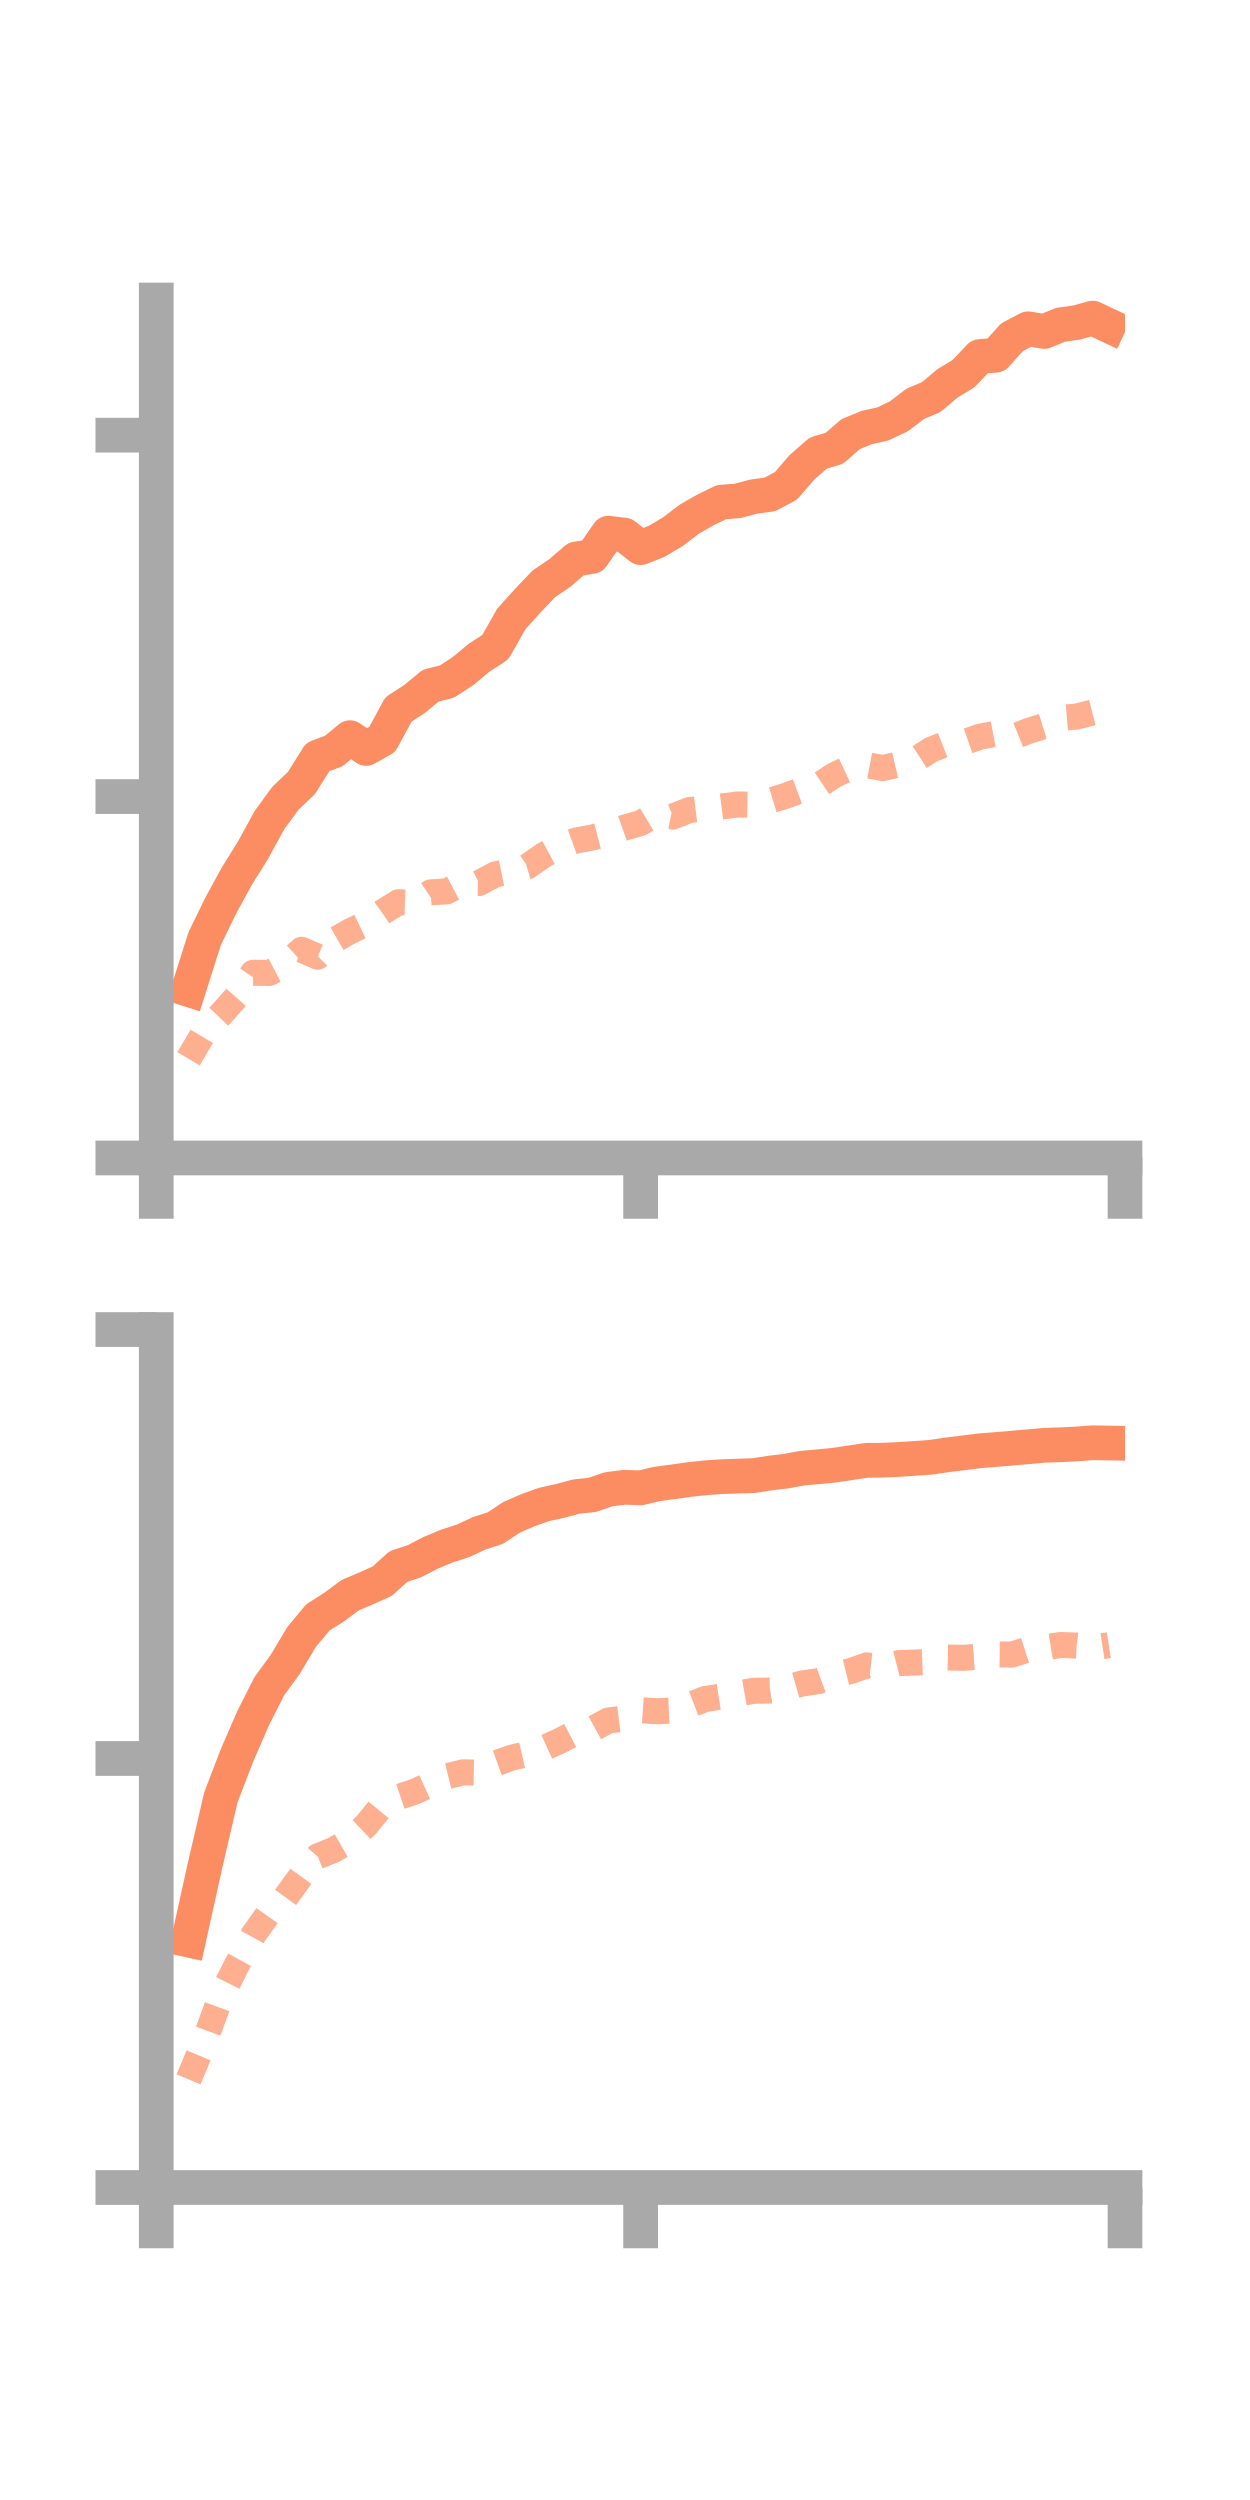
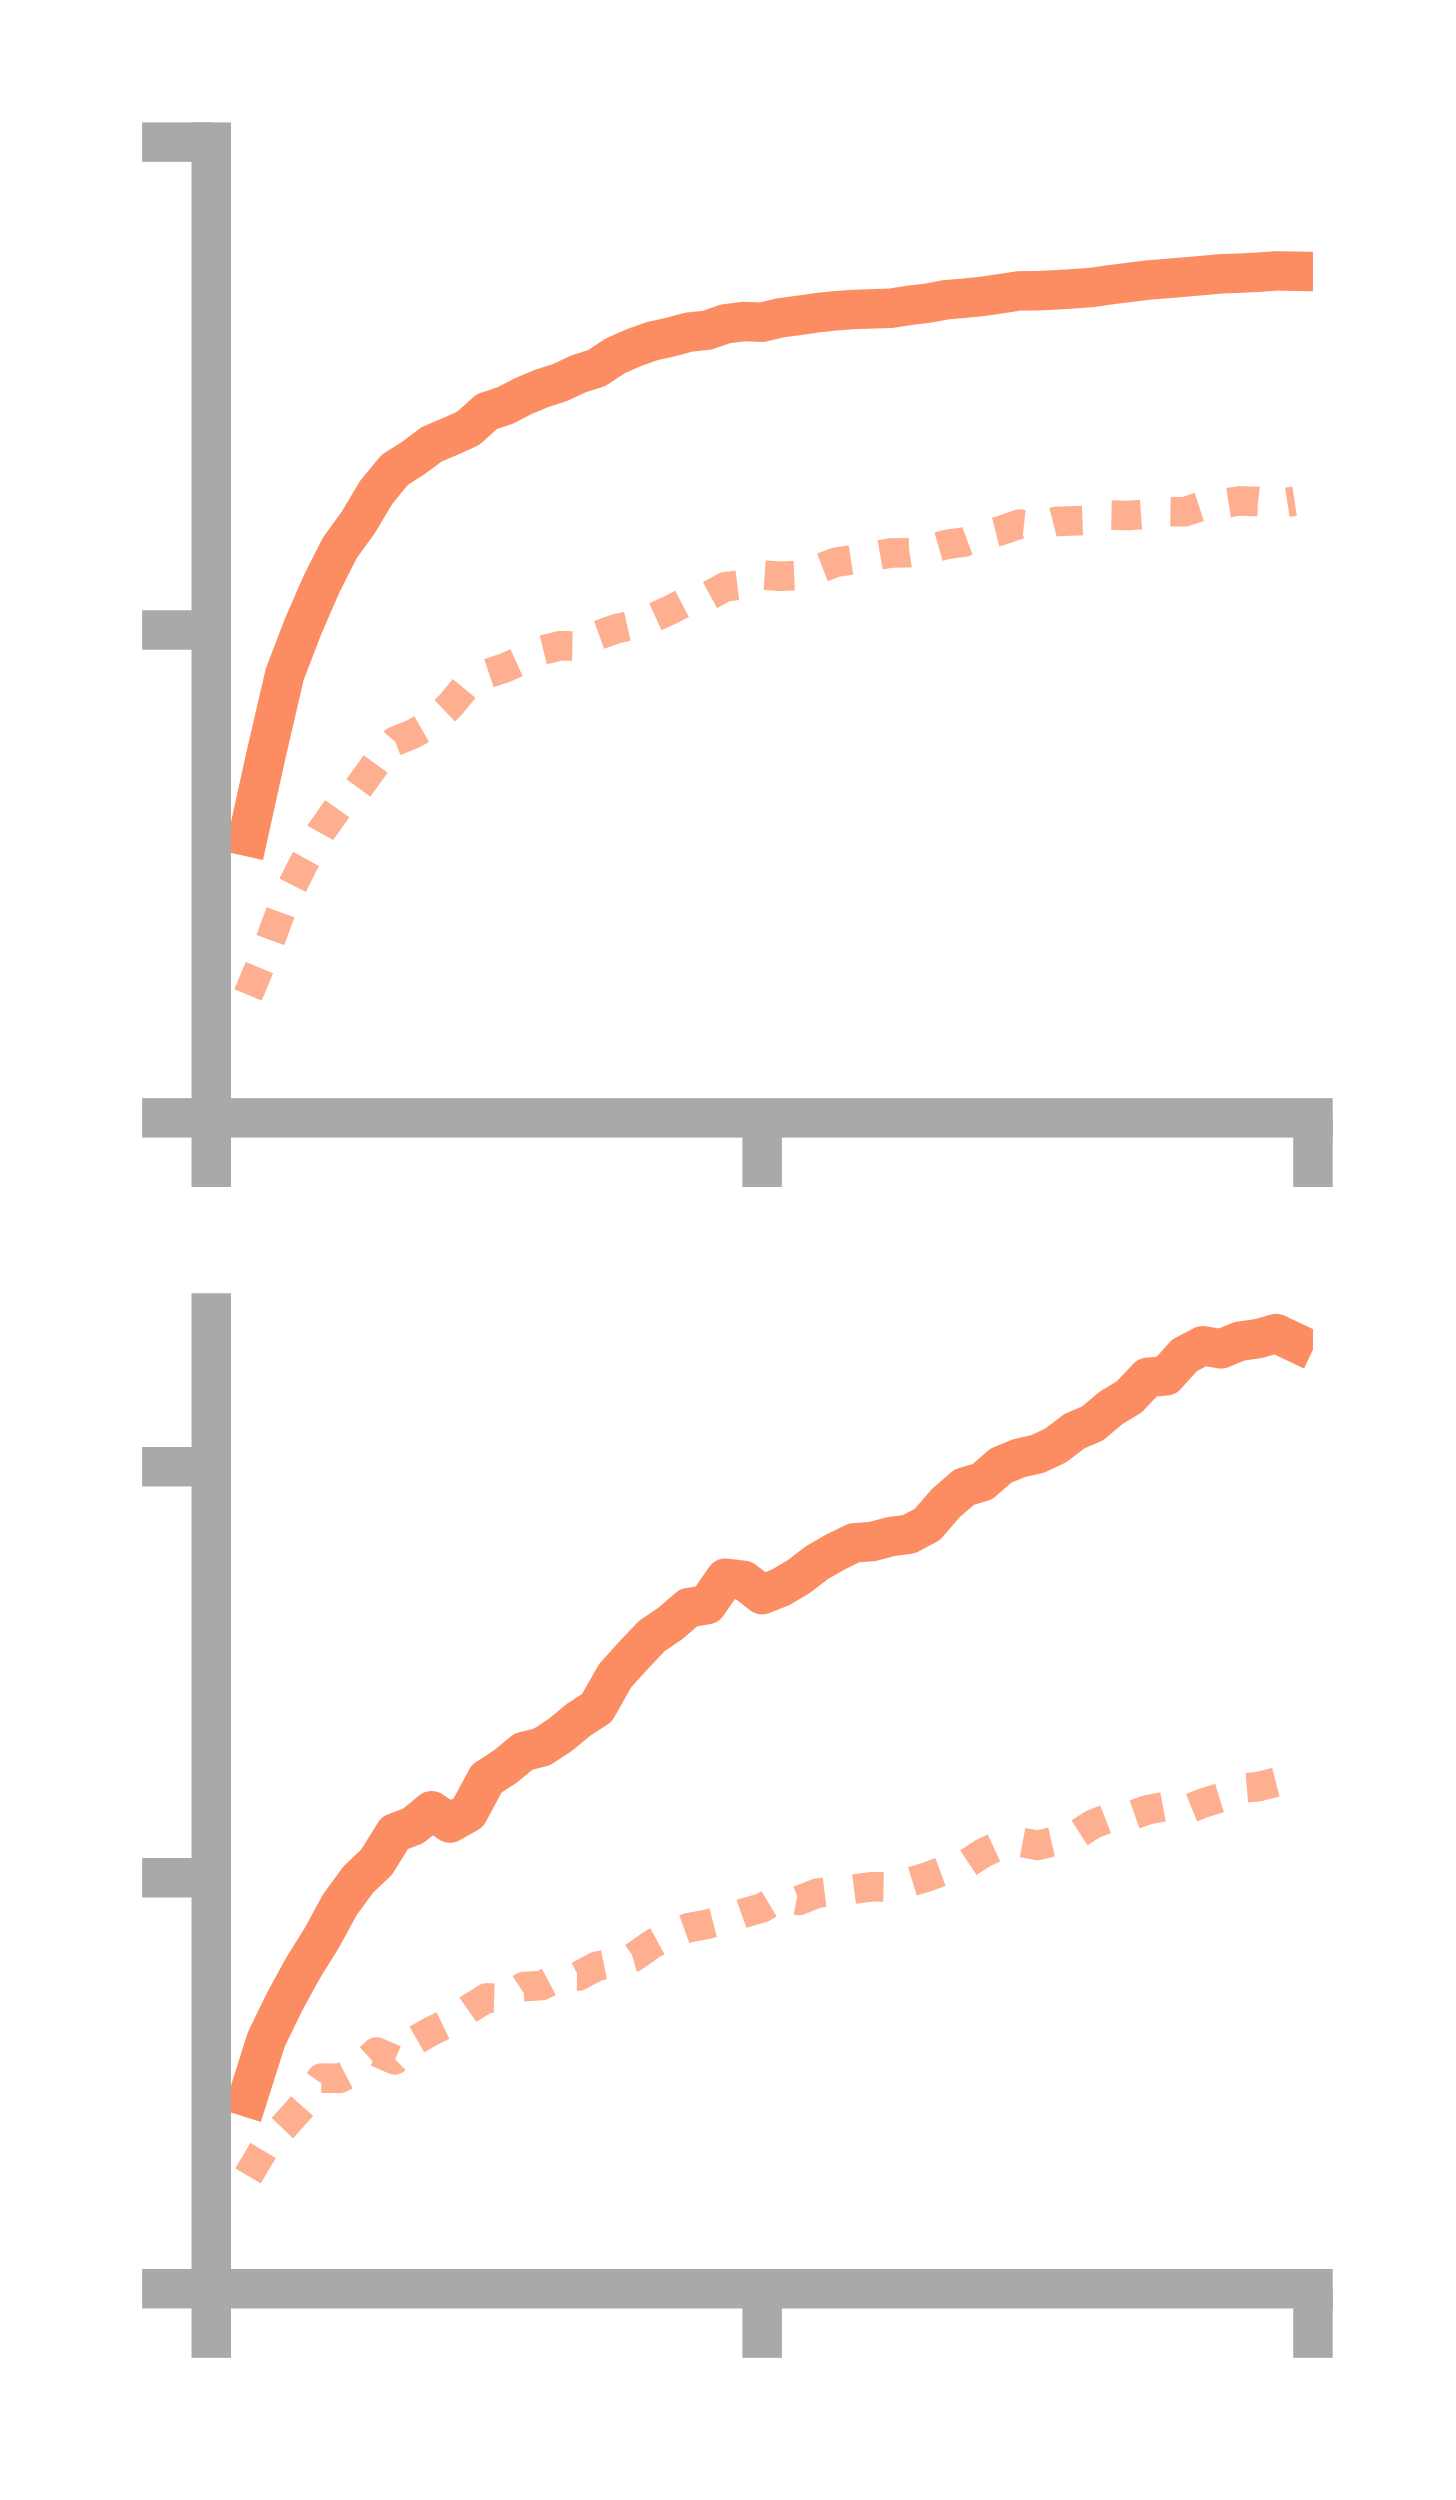
- <svg xmlns="http://www.w3.org/2000/svg" xmlns:xlink="http://www.w3.org/1999/xlink" height="144pt" version="1.1" viewBox="0 0 72 144" width="72pt">
+ <svg xmlns="http://www.w3.org/2000/svg" xmlns:xlink="http://www.w3.org/1999/xlink" height="126.62pt" version="1.1" viewBox="0 0 73.7 126.62" width="73.7pt">
  <defs>
-     <style type="text/css">
- *{stroke-linecap:butt;stroke-linejoin:round;}
-   </style>
+     <style type="text/css">*{stroke-linecap:butt;stroke-linejoin:round;}</style>
  </defs>
  <g id="figure_1">
    <g id="patch_1">
-       <path d="M 0 144  L 72 144  L 72 0  L 0 0  z " style="fill:none;" />
+       <path d="M 0 126.62  L 73.7 126.62  L 73.7 0  L 0 0  z " style="fill:none;" />
    </g>
    <g id="axes_1">
      <g id="patch_2">
-         <path d="M 9 66.698  L 64.8 66.698  L 64.8 17.28  L 9 17.28  z " style="fill:none;" />
+         <path d="M 10.7 56.618  L 66.5 56.618  L 66.5 7.2  L 10.7 7.2  z " style="fill:none;" />
      </g>
      <g id="matplotlib.axis_1">
        <g id="xtick_1">
          <g id="line2d_1">
            <defs>
-               <path d="M 0 0  L 0 3.5  " id="mbf93118562" style="stroke:#a9a9a9;stroke-width:2;" />
+               <path d="M 0 0  L 0 3.5  " id="mc6dec30187" style="stroke:#a9a9a9;stroke-width:2;" />
            </defs>
            <g>
-               <use style="fill:#a9a9a9;stroke:#a9a9a9;stroke-width:2;" x="9" xlink:href="#mbf93118562" y="66.698" />
+               <use style="fill:#a9a9a9;stroke:#a9a9a9;stroke-width:2;" x="10.7" xlink:href="#mc6dec30187" y="56.618" />
            </g>
          </g>
        </g>
        <g id="xtick_2">
          <g id="line2d_2">
            <g>
-               <use style="fill:#a9a9a9;stroke:#a9a9a9;stroke-width:2;" x="36.9" xlink:href="#mbf93118562" y="66.698" />
+               <use style="fill:#a9a9a9;stroke:#a9a9a9;stroke-width:2;" x="38.6" xlink:href="#mc6dec30187" y="56.618" />
            </g>
          </g>
        </g>
        <g id="xtick_3">
          <g id="line2d_3">
            <g>
-               <use style="fill:#a9a9a9;stroke:#a9a9a9;stroke-width:2;" x="64.8" xlink:href="#mbf93118562" y="66.698" />
+               <use style="fill:#a9a9a9;stroke:#a9a9a9;stroke-width:2;" x="66.5" xlink:href="#mc6dec30187" y="56.618" />
            </g>
          </g>
        </g>
      </g>
      <g id="matplotlib.axis_2">
        <g id="ytick_1">
          <g id="line2d_4">
            <defs>
-               <path d="M 0 0  L -3.5 0  " id="md8f468a871" style="stroke:#a9a9a9;stroke-width:2;" />
+               <path d="M 0 0  L -3.5 0  " id="m323f75ec4d" style="stroke:#a9a9a9;stroke-width:2;" />
            </defs>
            <g>
-               <use style="fill:#a9a9a9;stroke:#a9a9a9;stroke-width:2;" x="9" xlink:href="#md8f468a871" y="66.698" />
+               <use style="fill:#a9a9a9;stroke:#a9a9a9;stroke-width:2;" x="10.7" xlink:href="#m323f75ec4d" y="56.618" />
            </g>
          </g>
        </g>
        <g id="ytick_2">
          <g id="line2d_5">
            <g>
-               <use style="fill:#a9a9a9;stroke:#a9a9a9;stroke-width:2;" x="9" xlink:href="#md8f468a871" y="45.881" />
+               <use style="fill:#a9a9a9;stroke:#a9a9a9;stroke-width:2;" x="10.7" xlink:href="#m323f75ec4d" y="31.909" />
            </g>
          </g>
        </g>
        <g id="ytick_3">
          <g id="line2d_6">
            <g>
-               <use style="fill:#a9a9a9;stroke:#a9a9a9;stroke-width:2;" x="9" xlink:href="#md8f468a871" y="25.064" />
+               <use style="fill:#a9a9a9;stroke:#a9a9a9;stroke-width:2;" x="10.7" xlink:href="#m323f75ec4d" y="7.2" />
            </g>
          </g>
        </g>
      </g>
      <g id="line2d_7">
-         <path clip-path="url(#p385c51aed7)" d="M 10.86 56.997  L 11.79 54.061  L 12.72 52.152  L 13.65 50.451  L 14.58 48.959  L 15.51 47.256  L 16.44 45.979  L 17.37 45.094  L 18.3 43.605  L 19.23 43.255  L 20.16 42.489  L 21.09 43.112  L 22.02 42.587  L 22.95 40.862  L 23.88 40.26  L 24.81 39.492  L 25.74 39.261  L 26.67 38.654  L 27.6 37.882  L 28.53 37.278  L 29.46 35.641  L 30.39 34.611  L 31.32 33.631  L 32.25 33.003  L 33.18 32.2  L 34.11 32.05  L 35.04 30.711  L 35.97 30.823  L 36.9 31.544  L 37.83 31.177  L 38.76 30.626  L 39.69 29.912  L 40.62 29.38  L 41.55 28.924  L 42.48 28.854  L 43.41 28.604  L 44.34 28.48  L 45.27 27.987  L 46.2 26.91  L 47.13 26.1  L 48.06 25.822  L 48.99 25.009  L 49.92 24.627  L 50.85 24.419  L 51.78 23.98  L 52.71 23.265  L 53.64 22.87  L 54.57 22.083  L 55.5 21.521  L 56.43 20.537  L 57.36 20.461  L 58.29 19.425  L 59.22 18.938  L 60.15 19.093  L 61.08 18.709  L 62.01 18.578  L 62.94 18.321  L 63.87 18.76  " style="fill:none;stroke:#fc8d62;stroke-linecap:square;stroke-width:2;" />
+         <path clip-path="url(#p329094a69f)" d="M 12.56 42.365  L 13.49 38.158  L 14.42 34.154  L 15.35 31.73  L 16.28 29.589  L 17.21 27.749  L 18.14 26.47  L 19.07 24.911  L 20 23.79  L 20.93 23.199  L 21.86 22.504  L 22.79 22.112  L 23.72 21.689  L 24.65 20.85  L 25.58 20.541  L 26.51 20.059  L 27.44 19.671  L 28.37 19.371  L 29.3 18.936  L 30.23 18.638  L 31.16 18.02  L 32.09 17.612  L 33.02 17.278  L 33.95 17.074  L 34.88 16.823  L 35.81 16.725  L 36.74 16.403  L 37.67 16.285  L 38.6 16.318  L 39.53 16.096  L 40.46 15.973  L 41.39 15.839  L 42.32 15.739  L 43.25 15.674  L 44.18 15.642  L 45.11 15.614  L 46.04 15.468  L 46.97 15.358  L 47.9 15.183  L 48.83 15.105  L 49.76 15.012  L 50.69 14.873  L 51.62 14.733  L 52.55 14.725  L 53.48 14.682  L 54.41 14.622  L 55.34 14.553  L 56.27 14.415  L 57.2 14.302  L 58.13 14.183  L 59.06 14.111  L 59.99 14.033  L 60.92 13.951  L 61.85 13.866  L 62.78 13.836  L 63.71 13.79  L 64.64 13.72  L 65.57 13.737  " style="fill:none;stroke:#fc8d62;stroke-linecap:square;stroke-width:2;" />
      </g>
      <g id="line2d_8">
-         <path clip-path="url(#p385c51aed7)" d="M 10.86 60.985  L 11.79 59.413  L 12.72 58.434  L 13.65 57.387  L 14.58 56.03  L 15.51 56.043  L 16.44 55.558  L 17.37 54.706  L 18.3 55.106  L 19.23 54.178  L 20.16 53.645  L 21.09 53.201  L 22.02 52.548  L 22.95 51.969  L 23.88 52.008  L 24.81 51.399  L 25.74 51.341  L 26.67 50.851  L 27.6 50.86  L 28.53 50.365  L 29.46 50.174  L 30.39 49.903  L 31.32 49.253  L 32.25 48.747  L 33.18 48.412  L 34.11 48.242  L 35.04 48.001  L 35.97 47.674  L 36.9 47.408  L 37.83 46.852  L 38.76 47.032  L 39.69 46.665  L 40.62 46.547  L 41.55 46.456  L 42.48 46.338  L 43.41 46.354  L 44.34 46.119  L 45.27 45.835  L 46.2 45.492  L 47.13 45.26  L 48.06 44.646  L 48.99 44.216  L 49.92 44.067  L 50.85 44.242  L 51.78 44.024  L 52.71 43.777  L 53.64 43.179  L 54.57 42.814  L 55.5 42.765  L 56.43 42.438  L 57.36 42.262  L 58.29 42.482  L 59.22 42.106  L 60.15 41.82  L 61.08 41.352  L 62.01 41.274  L 62.94 41.037  L 63.87 40.917  " style="fill:none;stroke:#fc8d62;stroke-dasharray:1.5,1.5;stroke-dashoffset:0;stroke-opacity:0.7;stroke-width:1.5;" />
+         <path clip-path="url(#p329094a69f)" d="M 12.56 50.391  L 13.49 48.163  L 14.42 45.631  L 15.35 43.781  L 16.28 42.088  L 17.21 40.775  L 18.14 39.921  L 19.07 38.638  L 20 37.543  L 20.93 37.168  L 21.86 36.634  L 22.79 35.744  L 23.72 34.612  L 24.65 34.131  L 25.58 33.822  L 26.51 33.4  L 27.44 32.933  L 28.37 32.706  L 29.3 32.725  L 30.23 32.197  L 31.16 31.861  L 32.09 31.645  L 33.02 31.312  L 33.95 30.892  L 34.88 30.403  L 35.81 30.222  L 36.74 29.717  L 37.67 29.605  L 38.6 29.123  L 39.53 29.187  L 40.46 29.147  L 41.39 28.842  L 42.32 28.481  L 43.25 28.336  L 44.18 28.173  L 45.11 28.008  L 46.04 27.994  L 46.97 27.852  L 47.9 27.585  L 48.83 27.453  L 49.76 27.11  L 50.69 26.876  L 51.62 26.547  L 52.55 26.651  L 53.48 26.413  L 54.41 26.38  L 55.34 26.342  L 56.27 26.091  L 57.2 26.108  L 58.13 26.041  L 59.06 25.908  L 59.99 25.922  L 60.92 25.62  L 61.85 25.519  L 62.78 25.37  L 63.71 25.403  L 64.64 25.525  L 65.57 25.383  " style="fill:none;stroke:#fc8d62;stroke-dasharray:1.5,1.5;stroke-dashoffset:0;stroke-opacity:0.7;stroke-width:1.5;" />
      </g>
      <g id="patch_3">
-         <path d="M 9 66.698  L 9 17.28  " style="fill:none;stroke:#a9a9a9;stroke-linecap:square;stroke-linejoin:miter;stroke-width:2;" />
+         <path d="M 10.7 56.618  L 10.7 7.2  " style="fill:none;stroke:#a9a9a9;stroke-linecap:square;stroke-linejoin:miter;stroke-width:2;" />
      </g>
      <g id="patch_4">
-         <path d="M 64.8 66.698  L 64.8 17.28  " style="fill:none;" />
+         <path d="M 66.5 56.618  L 66.5 7.2  " style="fill:none;" />
      </g>
      <g id="patch_5">
-         <path d="M 9 66.698  L 64.8 66.698  " style="fill:none;stroke:#a9a9a9;stroke-linecap:square;stroke-linejoin:miter;stroke-width:2;" />
+         <path d="M 10.7 56.618  L 66.5 56.618  " style="fill:none;stroke:#a9a9a9;stroke-linecap:square;stroke-linejoin:miter;stroke-width:2;" />
      </g>
      <g id="patch_6">
-         <path d="M 9 17.28  L 64.8 17.28  " style="fill:none;" />
+         <path d="M 10.7 7.2  L 66.5 7.2  " style="fill:none;" />
      </g>
    </g>
    <g id="axes_2">
      <g id="patch_7">
-         <path d="M 9 126  L 64.8 126  L 64.8 76.582  L 9 76.582  z " style="fill:none;" />
+         <path d="M 10.7 115.92  L 66.5 115.92  L 66.5 66.502  L 10.7 66.502  z " style="fill:none;" />
      </g>
      <g id="matplotlib.axis_3">
        <g id="xtick_4">
          <g id="line2d_9">
            <g>
-               <use style="fill:#a9a9a9;stroke:#a9a9a9;stroke-width:2;" x="9" xlink:href="#mbf93118562" y="126" />
+               <use style="fill:#a9a9a9;stroke:#a9a9a9;stroke-width:2;" x="10.7" xlink:href="#mc6dec30187" y="115.92" />
            </g>
          </g>
        </g>
        <g id="xtick_5">
          <g id="line2d_10">
            <g>
-               <use style="fill:#a9a9a9;stroke:#a9a9a9;stroke-width:2;" x="36.9" xlink:href="#mbf93118562" y="126" />
+               <use style="fill:#a9a9a9;stroke:#a9a9a9;stroke-width:2;" x="38.6" xlink:href="#mc6dec30187" y="115.92" />
            </g>
          </g>
        </g>
        <g id="xtick_6">
          <g id="line2d_11">
            <g>
-               <use style="fill:#a9a9a9;stroke:#a9a9a9;stroke-width:2;" x="64.8" xlink:href="#mbf93118562" y="126" />
+               <use style="fill:#a9a9a9;stroke:#a9a9a9;stroke-width:2;" x="66.5" xlink:href="#mc6dec30187" y="115.92" />
            </g>
          </g>
        </g>
      </g>
      <g id="matplotlib.axis_4">
        <g id="ytick_4">
          <g id="line2d_12">
            <g>
-               <use style="fill:#a9a9a9;stroke:#a9a9a9;stroke-width:2;" x="9" xlink:href="#md8f468a871" y="126" />
+               <use style="fill:#a9a9a9;stroke:#a9a9a9;stroke-width:2;" x="10.7" xlink:href="#m323f75ec4d" y="115.92" />
            </g>
          </g>
        </g>
        <g id="ytick_5">
          <g id="line2d_13">
            <g>
-               <use style="fill:#a9a9a9;stroke:#a9a9a9;stroke-width:2;" x="9" xlink:href="#md8f468a871" y="101.291" />
+               <use style="fill:#a9a9a9;stroke:#a9a9a9;stroke-width:2;" x="10.7" xlink:href="#m323f75ec4d" y="95.103" />
            </g>
          </g>
        </g>
        <g id="ytick_6">
          <g id="line2d_14">
            <g>
-               <use style="fill:#a9a9a9;stroke:#a9a9a9;stroke-width:2;" x="9" xlink:href="#md8f468a871" y="76.582" />
+               <use style="fill:#a9a9a9;stroke:#a9a9a9;stroke-width:2;" x="10.7" xlink:href="#m323f75ec4d" y="74.286" />
            </g>
          </g>
        </g>
      </g>
      <g id="line2d_15">
-         <path clip-path="url(#pbf6e304568)" d="M 10.86 111.747  L 11.79 107.54  L 12.72 103.536  L 13.65 101.111  L 14.58 98.971  L 15.51 97.13  L 16.44 95.852  L 17.37 94.292  L 18.3 93.172  L 19.23 92.58  L 20.16 91.886  L 21.09 91.494  L 22.02 91.071  L 22.95 90.232  L 23.88 89.923  L 24.81 89.441  L 25.74 89.053  L 26.67 88.753  L 27.6 88.318  L 28.53 88.019  L 29.46 87.401  L 30.39 86.994  L 31.32 86.66  L 32.25 86.455  L 33.18 86.205  L 34.11 86.106  L 35.04 85.785  L 35.97 85.667  L 36.9 85.7  L 37.83 85.478  L 38.76 85.355  L 39.69 85.221  L 40.62 85.121  L 41.55 85.056  L 42.48 85.024  L 43.41 84.995  L 44.34 84.85  L 45.27 84.74  L 46.2 84.565  L 47.13 84.486  L 48.06 84.394  L 48.99 84.255  L 49.92 84.114  L 50.85 84.107  L 51.78 84.064  L 52.71 84.003  L 53.64 83.935  L 54.57 83.797  L 55.5 83.684  L 56.43 83.565  L 57.36 83.493  L 58.29 83.414  L 59.22 83.333  L 60.15 83.248  L 61.08 83.218  L 62.01 83.172  L 62.94 83.102  L 63.87 83.118  " style="fill:none;stroke:#fc8d62;stroke-linecap:square;stroke-width:2;" />
+         <path clip-path="url(#p7b13f82d74)" d="M 12.56 106.219  L 13.49 103.283  L 14.42 101.374  L 15.35 99.672  L 16.28 98.18  L 17.21 96.477  L 18.14 95.201  L 19.07 94.316  L 20 92.826  L 20.93 92.477  L 21.86 91.711  L 22.79 92.334  L 23.72 91.808  L 24.65 90.084  L 25.58 89.482  L 26.51 88.714  L 27.44 88.482  L 28.37 87.876  L 29.3 87.104  L 30.23 86.5  L 31.16 84.862  L 32.09 83.833  L 33.02 82.853  L 33.95 82.225  L 34.88 81.422  L 35.81 81.272  L 36.74 79.933  L 37.67 80.045  L 38.6 80.765  L 39.53 80.398  L 40.46 79.848  L 41.39 79.134  L 42.32 78.602  L 43.25 78.145  L 44.18 78.076  L 45.11 77.826  L 46.04 77.702  L 46.97 77.209  L 47.9 76.132  L 48.83 75.322  L 49.76 75.044  L 50.69 74.231  L 51.62 73.849  L 52.55 73.641  L 53.48 73.202  L 54.41 72.487  L 55.34 72.092  L 56.27 71.305  L 57.2 70.743  L 58.13 69.759  L 59.06 69.683  L 59.99 68.646  L 60.92 68.16  L 61.85 68.315  L 62.78 67.931  L 63.71 67.8  L 64.64 67.543  L 65.57 67.982  " style="fill:none;stroke:#fc8d62;stroke-linecap:square;stroke-width:2;" />
      </g>
      <g id="line2d_16">
-         <path clip-path="url(#pbf6e304568)" d="M 10.86 119.773  L 11.79 117.545  L 12.72 115.013  L 13.65 113.163  L 14.58 111.47  L 15.51 110.157  L 16.44 109.302  L 17.37 108.02  L 18.3 106.925  L 19.23 106.55  L 20.16 106.016  L 21.09 105.126  L 22.02 103.994  L 22.95 103.513  L 23.88 103.204  L 24.81 102.781  L 25.74 102.315  L 26.67 102.088  L 27.6 102.107  L 28.53 101.579  L 29.46 101.243  L 30.39 101.027  L 31.32 100.694  L 32.25 100.274  L 33.18 99.785  L 34.11 99.604  L 35.04 99.098  L 35.97 98.986  L 36.9 98.505  L 37.83 98.569  L 38.76 98.528  L 39.69 98.224  L 40.62 97.862  L 41.55 97.718  L 42.48 97.555  L 43.41 97.39  L 44.34 97.376  L 45.27 97.234  L 46.2 96.967  L 47.13 96.835  L 48.06 96.492  L 48.99 96.258  L 49.92 95.929  L 50.85 96.033  L 51.78 95.795  L 52.71 95.762  L 53.64 95.724  L 54.57 95.473  L 55.5 95.49  L 56.43 95.423  L 57.36 95.29  L 58.29 95.304  L 59.22 95.002  L 60.15 94.901  L 61.08 94.752  L 62.01 94.785  L 62.94 94.907  L 63.87 94.765  " style="fill:none;stroke:#fc8d62;stroke-dasharray:1.5,1.5;stroke-dashoffset:0;stroke-opacity:0.7;stroke-width:1.5;" />
+         <path clip-path="url(#p7b13f82d74)" d="M 12.56 110.207  L 13.49 108.635  L 14.42 107.655  L 15.35 106.609  L 16.28 105.252  L 17.21 105.265  L 18.14 104.78  L 19.07 103.928  L 20 104.328  L 20.93 103.4  L 21.86 102.867  L 22.79 102.423  L 23.72 101.77  L 24.65 101.191  L 25.58 101.229  L 26.51 100.621  L 27.44 100.563  L 28.37 100.073  L 29.3 100.082  L 30.23 99.586  L 31.16 99.396  L 32.09 99.125  L 33.02 98.475  L 33.95 97.969  L 34.88 97.634  L 35.81 97.464  L 36.74 97.223  L 37.67 96.896  L 38.6 96.63  L 39.53 96.074  L 40.46 96.254  L 41.39 95.886  L 42.32 95.769  L 43.25 95.678  L 44.18 95.559  L 45.11 95.576  L 46.04 95.341  L 46.97 95.056  L 47.9 94.714  L 48.83 94.482  L 49.76 93.868  L 50.69 93.437  L 51.62 93.289  L 52.55 93.464  L 53.48 93.246  L 54.41 92.998  L 55.34 92.401  L 56.27 92.036  L 57.2 91.987  L 58.13 91.66  L 59.06 91.484  L 59.99 91.704  L 60.92 91.328  L 61.85 91.041  L 62.78 90.574  L 63.71 90.496  L 64.64 90.259  L 65.57 90.139  " style="fill:none;stroke:#fc8d62;stroke-dasharray:1.5,1.5;stroke-dashoffset:0;stroke-opacity:0.7;stroke-width:1.5;" />
      </g>
      <g id="patch_8">
-         <path d="M 9 126  L 9 76.582  " style="fill:none;stroke:#a9a9a9;stroke-linecap:square;stroke-linejoin:miter;stroke-width:2;" />
+         <path d="M 10.7 115.92  L 10.7 66.502  " style="fill:none;stroke:#a9a9a9;stroke-linecap:square;stroke-linejoin:miter;stroke-width:2;" />
      </g>
      <g id="patch_9">
-         <path d="M 64.8 126  L 64.8 76.582  " style="fill:none;" />
+         <path d="M 66.5 115.92  L 66.5 66.502  " style="fill:none;" />
      </g>
      <g id="patch_10">
-         <path d="M 9 126  L 64.8 126  " style="fill:none;stroke:#a9a9a9;stroke-linecap:square;stroke-linejoin:miter;stroke-width:2;" />
+         <path d="M 10.7 115.92  L 66.5 115.92  " style="fill:none;stroke:#a9a9a9;stroke-linecap:square;stroke-linejoin:miter;stroke-width:2;" />
      </g>
      <g id="patch_11">
-         <path d="M 9 76.582  L 64.8 76.582  " style="fill:none;" />
+         <path d="M 10.7 66.502  L 66.5 66.502  " style="fill:none;" />
      </g>
    </g>
  </g>
  <defs>
-     <clipPath id="p385c51aed7">
-       <rect height="49.418" width="55.8" x="9" y="17.28" />
+     <clipPath id="p329094a69f">
+       <rect height="49.418" width="55.8" x="10.7" y="7.2" />
    </clipPath>
-     <clipPath id="pbf6e304568">
-       <rect height="49.418" width="55.8" x="9" y="76.582" />
+     <clipPath id="p7b13f82d74">
+       <rect height="49.418" width="55.8" x="10.7" y="66.502" />
    </clipPath>
  </defs>
</svg>
